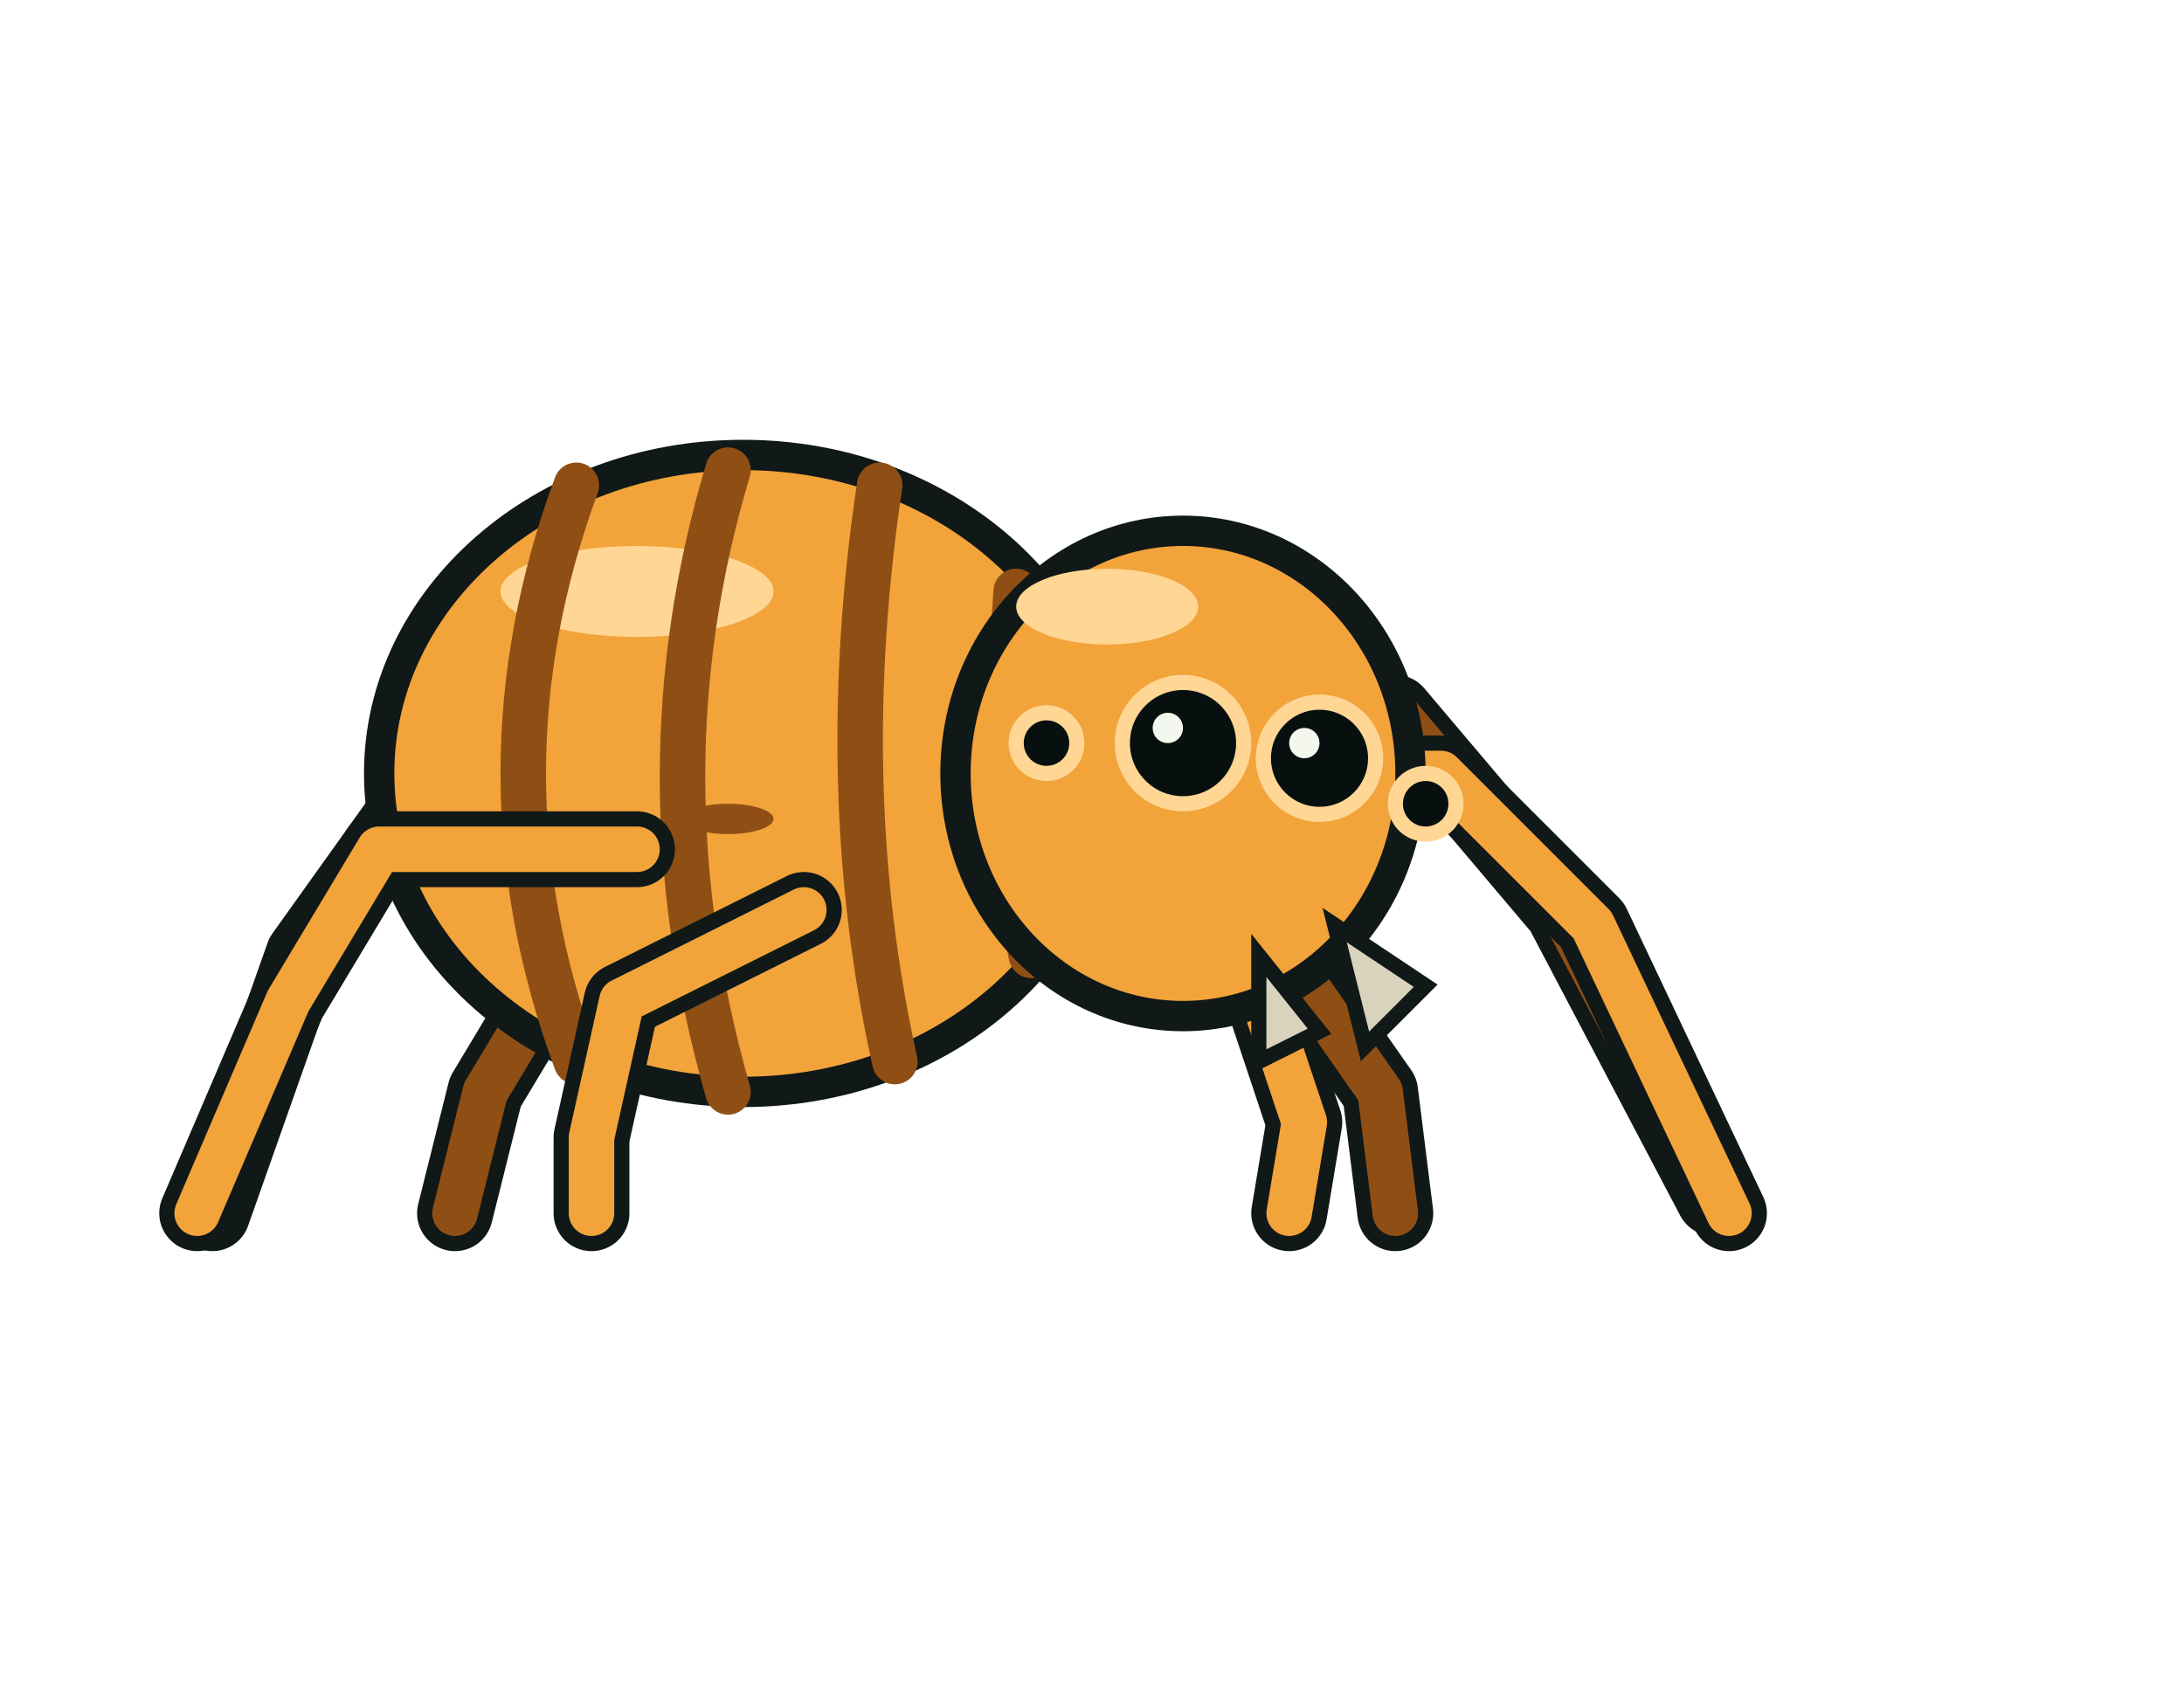
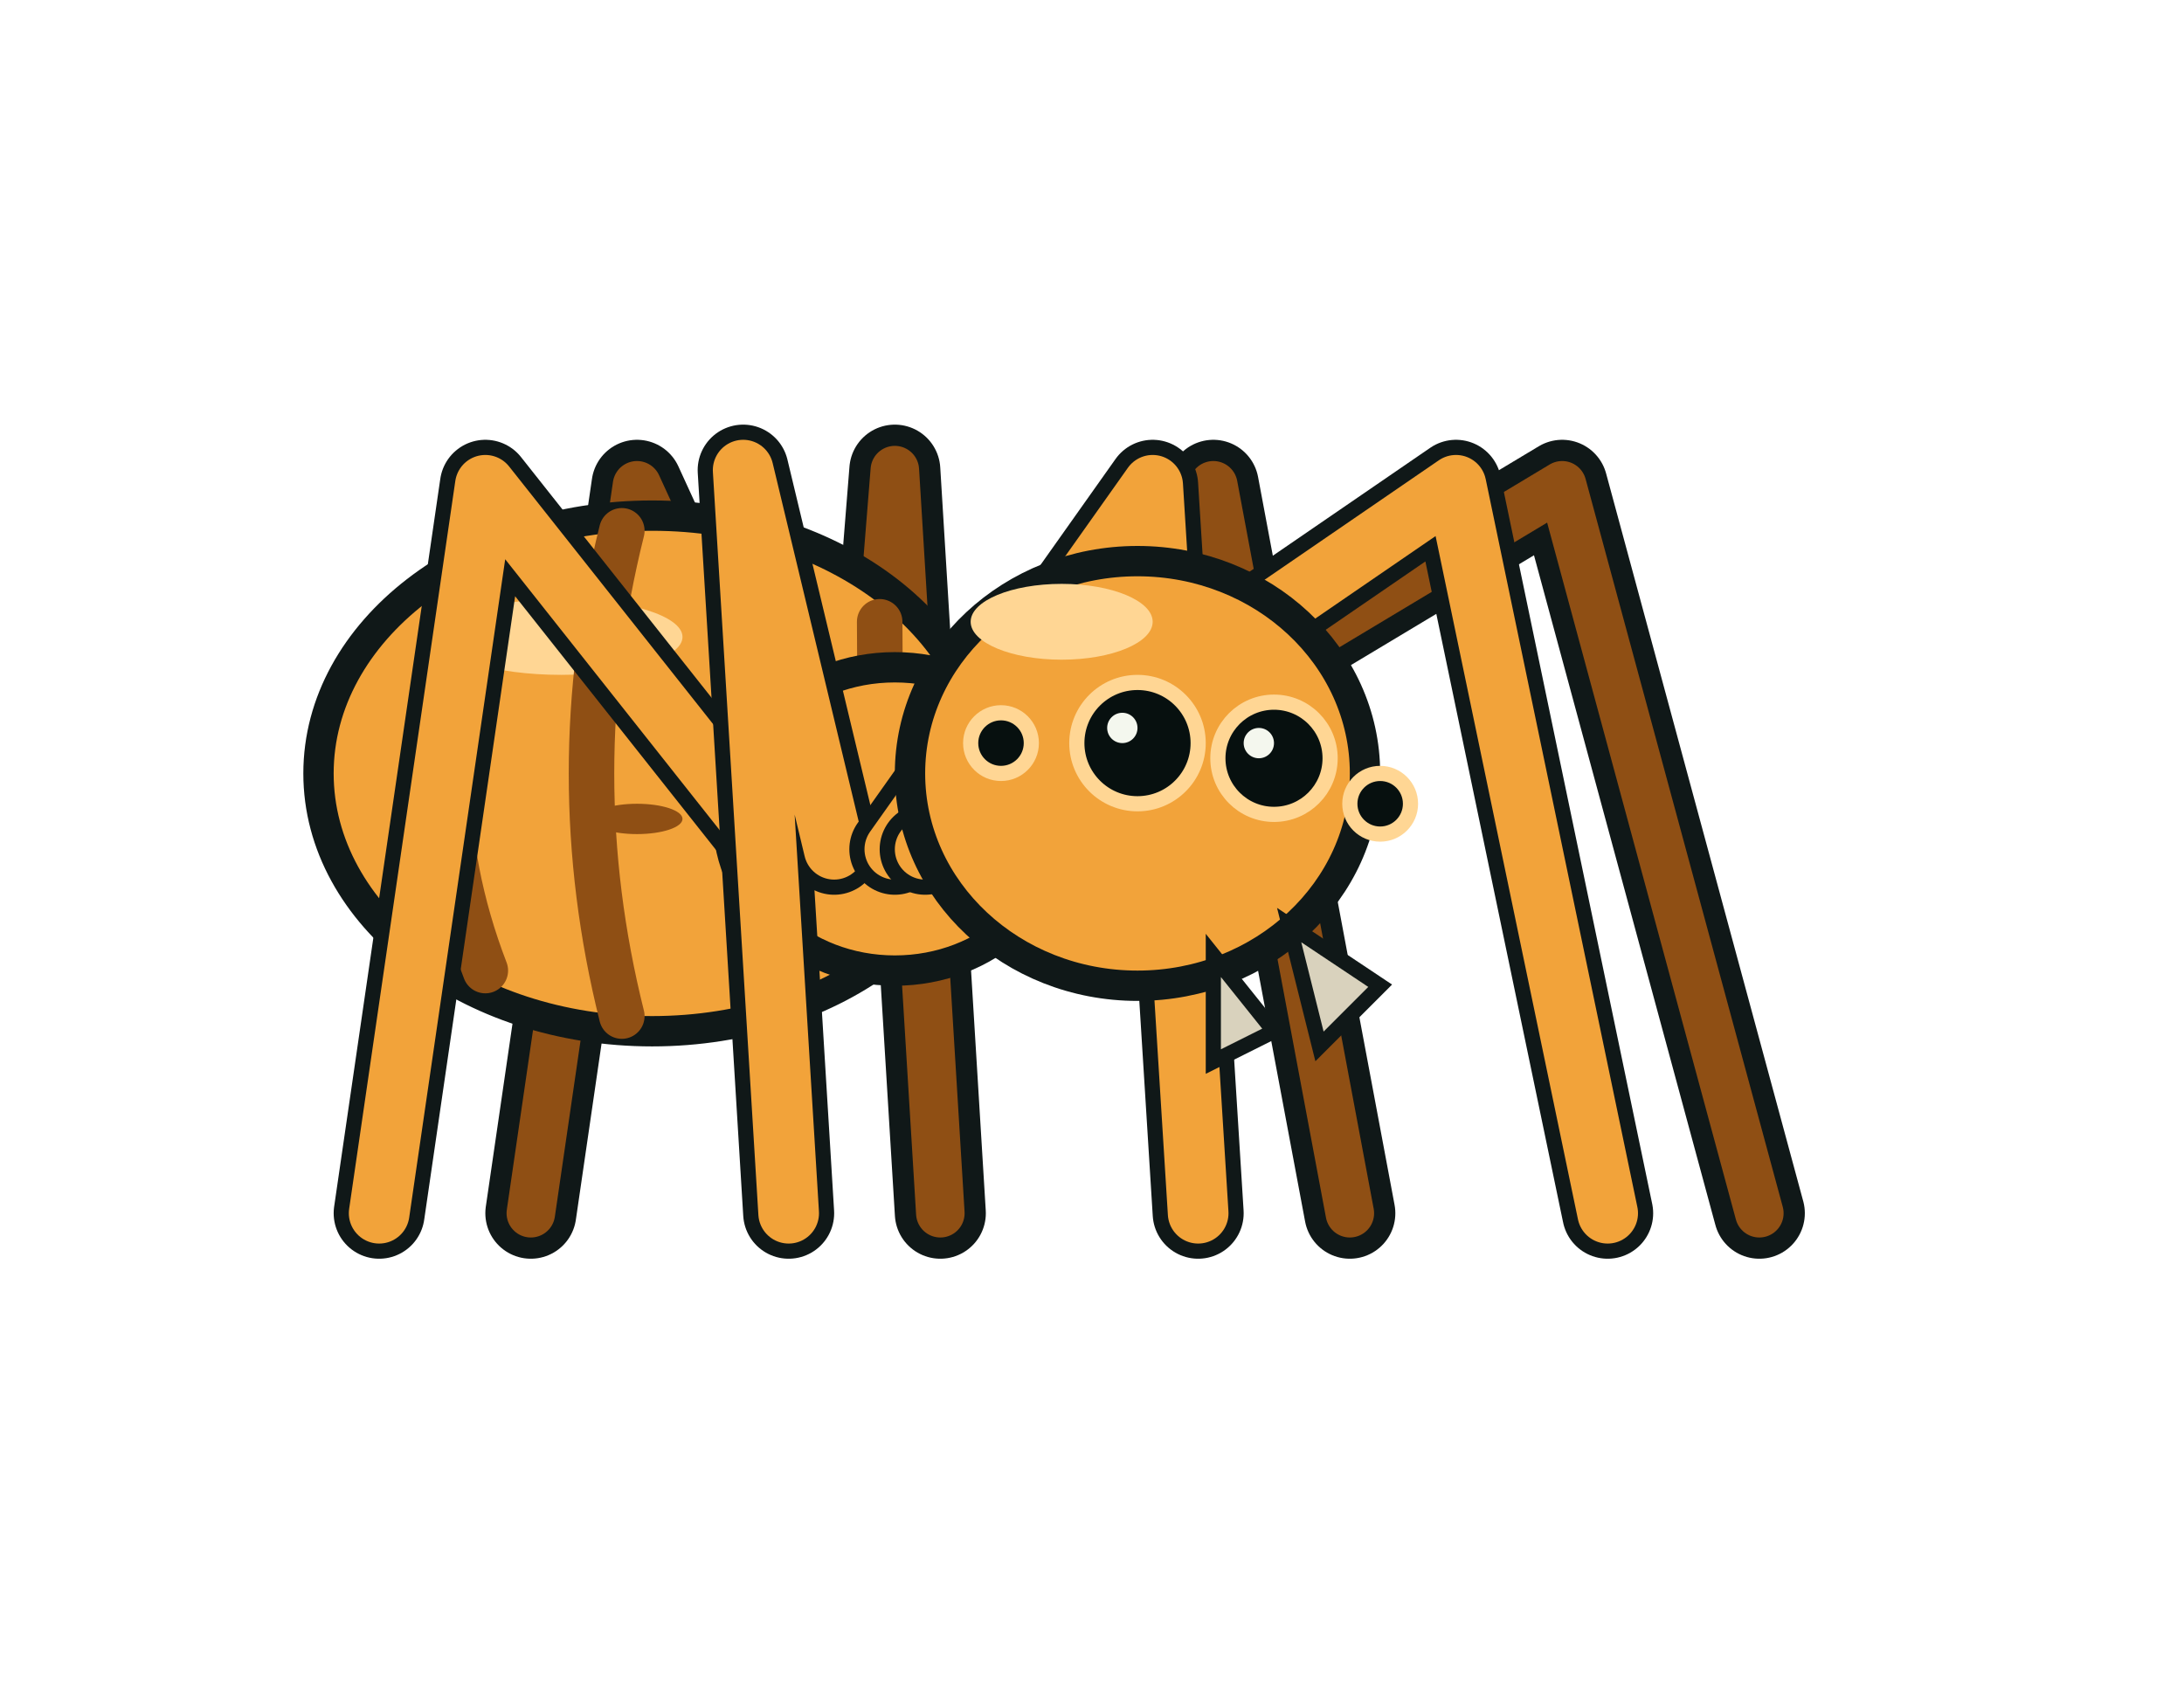
<svg xmlns="http://www.w3.org/2000/svg" width="144" height="112" viewBox="0 0 144 112" data-codeart="rig.v1" data-anchor="64 80" data-facing="right" data-outline="#101818">
  <style>
-     .c-outline{stroke:#101818;stroke-width:5;stroke-linecap:round;stroke-linejoin:round;fill:none}
-     .c-far{stroke:#8f4f14;stroke-width:3;stroke-linecap:round;stroke-linejoin:round;fill:none}
-     .c-near{stroke:#f2a33a;stroke-width:3;stroke-linecap:round;stroke-linejoin:round;fill:none}
+     .c-outline{stroke:#101818;stroke-width:6;stroke-linecap:round;stroke-linejoin:round;fill:none}
+     .c-far{stroke:#8f4f14;stroke-width:3.2;stroke-linecap:round;stroke-linejoin:round;fill:none}
+     .c-near{stroke:#f2a33a;stroke-width:4;stroke-linecap:round;stroke-linejoin:round;fill:none}
    .c-body{fill:#f2a33a;stroke:#101818;stroke-width:2}
    .c-light{fill:#ffd694}
    .c-dark{fill:#8f4f14}
    .c-stripe{stroke:#8f4f14;stroke-width:3;fill:none;stroke-linecap:round}
    .c-eye{fill:#07100f;stroke:#ffd694;stroke-width:1}
    .c-glint{fill:#f4f7ee}
    .c-fang{fill:#d9d2bd;stroke:#101818;stroke-width:1}
  </style>
  <g id="root" data-pivot="64 80">
-     <g id="far_rear" data-pivot="44 50" data-z="10">
-       <path class="c-outline" d="M44 50 L30 49 L20 63 L14 80" />
-       <path class="c-far" d="M44 50 L30 49 L20 63 L14 80" />
+     <g id="far_rear" data-pivot="53 56" data-z="10">
+       <path class="c-outline" d="M53 56 L42 32 L35 80" />
+       <path class="c-far" d="M53 56 L42 32 L35 80" />
    </g>
-     <g id="far_mid" data-pivot="52 58" data-z="11">
-       <path class="c-outline" d="M52 58 L38 62 L32 72 L30 80" />
-       <path class="c-far" d="M52 58 L38 62 L32 72 L30 80" />
+     <g id="far_mid" data-pivot="57 56" data-z="11">
+       <path class="c-outline" d="M57 56 L59 31 L62 80" />
+       <path class="c-far" d="M57 56 L59 31 L62 80" />
    </g>
-     <g id="far_front" data-pivot="73 57" data-z="12">
-       <path class="c-outline" d="M73 57 L84 62 L91 72 L92 80" />
-       <path class="c-far" d="M73 57 L84 62 L91 72 L92 80" />
+     <g id="far_front" data-pivot="61 56" data-z="12">
+       <path class="c-outline" d="M61 56 L80 32 L89 80" />
+       <path class="c-far" d="M61 56 L80 32 L89 80" />
    </g>
-     <g id="far_lead" data-pivot="78 49" data-z="13">
-       <path class="c-outline" d="M78 49 L92 47 L103 60 L113 79" />
-       <path class="c-far" d="M78 49 L92 47 L103 60 L113 79" />
+     <g id="far_lead" data-pivot="63 56" data-z="13">
+       <path class="c-outline" d="M63 56 L103 32 L116 80" />
+       <path class="c-far" d="M63 56 L103 32 L116 80" />
    </g>
-     <g id="abdomen" data-pivot="52 52" data-z="30">
-       <ellipse class="c-body" cx="49" cy="51" rx="24" ry="21" />
-       <ellipse class="c-light" cx="42" cy="39" rx="9" ry="3" />
-       <path class="c-stripe" d="M38 32 Q31 51 38 70 M48 31 Q42 51 48 72 M58 32 Q55 52 59 70 M67 39 Q66 53 68 63" />
-       <ellipse class="c-dark" cx="48" cy="54" rx="3" ry="1" />
+     <g id="abdomen" data-pivot="43 51" data-z="30">
+       <ellipse class="c-body" cx="43" cy="51" rx="22" ry="17" />
+       <ellipse class="c-light" cx="37" cy="42" rx="8" ry="2.5" />
+       <path class="c-stripe" d="M32 38 Q27 51 32 64 M41 35 Q37 51 41 67 M50 36 Q48 52 51 66 M58 41 Q58 52 59 61" />
+       <ellipse class="c-dark" cx="42" cy="54" rx="3" ry="1" />
    </g>
-     <g id="near_rear" data-pivot="42 56" data-z="60">
-       <path class="c-outline" d="M42 56 L25 56 L19 66 L13 80" />
-       <path class="c-near" d="M42 56 L25 56 L19 66 L13 80" />
+     <g id="thorax" data-pivot="59 54" data-z="50">
+       <ellipse class="c-body" cx="59" cy="54" rx="11" ry="10" />
    </g>
-     <g id="near_mid" data-pivot="53 60" data-z="61">
-       <path class="c-outline" d="M53 60 L41 66 L39 75 L39 80" />
-       <path class="c-near" d="M53 60 L41 66 L39 75 L39 80" />
+     <g id="near_rear" data-pivot="51 56" data-z="20">
+       <path class="c-outline" d="M51 56 L32 32 L25 80" />
+       <path class="c-near" d="M51 56 L32 32 L25 80" />
    </g>
-     <g id="near_front" data-pivot="73 60" data-z="62">
-       <path class="c-outline" d="M73 60 L83 65 L86 74 L85 80" />
-       <path class="c-near" d="M73 60 L83 65 L86 74 L85 80" />
+     <g id="near_mid" data-pivot="55 56" data-z="21">
+       <path class="c-outline" d="M55 56 L49 31 L52 80" />
+       <path class="c-near" d="M55 56 L49 31 L52 80" />
    </g>
-     <g id="near_lead" data-pivot="81 51" data-z="70">
-       <path class="c-outline" d="M81 51 L95 51 L105 61 L114 80" />
-       <path class="c-near" d="M81 51 L95 51 L105 61 L114 80" />
+     <g id="near_front" data-pivot="59 56" data-z="62">
+       <path class="c-outline" d="M59 56 L76 32 L79 80" />
+       <path class="c-near" d="M59 56 L76 32 L79 80" />
    </g>
-     <g id="head" data-pivot="78 51" data-z="65">
-       <ellipse class="c-body" cx="78" cy="51" rx="15" ry="16" />
-       <ellipse class="c-light" cx="73" cy="40" rx="6" ry="2.5" />
-       <circle class="c-eye" cx="78" cy="49" r="4" />
-       <circle class="c-eye" cx="87" cy="50" r="3.7" />
-       <circle class="c-eye" cx="69" cy="49" r="2" />
-       <circle class="c-eye" cx="94" cy="53" r="2" />
-       <circle class="c-glint" cx="77" cy="48" r="1" />
-       <circle class="c-glint" cx="86" cy="49" r="1" />
-       <path class="c-fang" d="M88 61 L94 65 L90 69 Z M83 63 L87 68 L83 70 Z" />
+     <g id="near_lead" data-pivot="61 56" data-z="63">
+       <path class="c-outline" d="M61 56 L96 32 L106 80" />
+       <path class="c-near" d="M61 56 L96 32 L106 80" />
+     </g>
+     <g id="head" data-pivot="75 51" data-z="65">
+       <ellipse class="c-body" cx="75" cy="51" rx="15" ry="14" />
+       <ellipse class="c-light" cx="70" cy="41" rx="6" ry="2.5" />
+       <circle class="c-eye" cx="75" cy="49" r="4" />
+       <circle class="c-eye" cx="84" cy="50" r="3.7" />
+       <circle class="c-eye" cx="66" cy="49" r="2" />
+       <circle class="c-eye" cx="91" cy="53" r="2" />
+       <circle class="c-glint" cx="74" cy="48" r="1" />
+       <circle class="c-glint" cx="83" cy="49" r="1" />
+       <path class="c-fang" d="M85 61 L91 65 L87 69 Z M80 63 L84 68 L80 70 Z" />
    </g>
  </g>
</svg>
